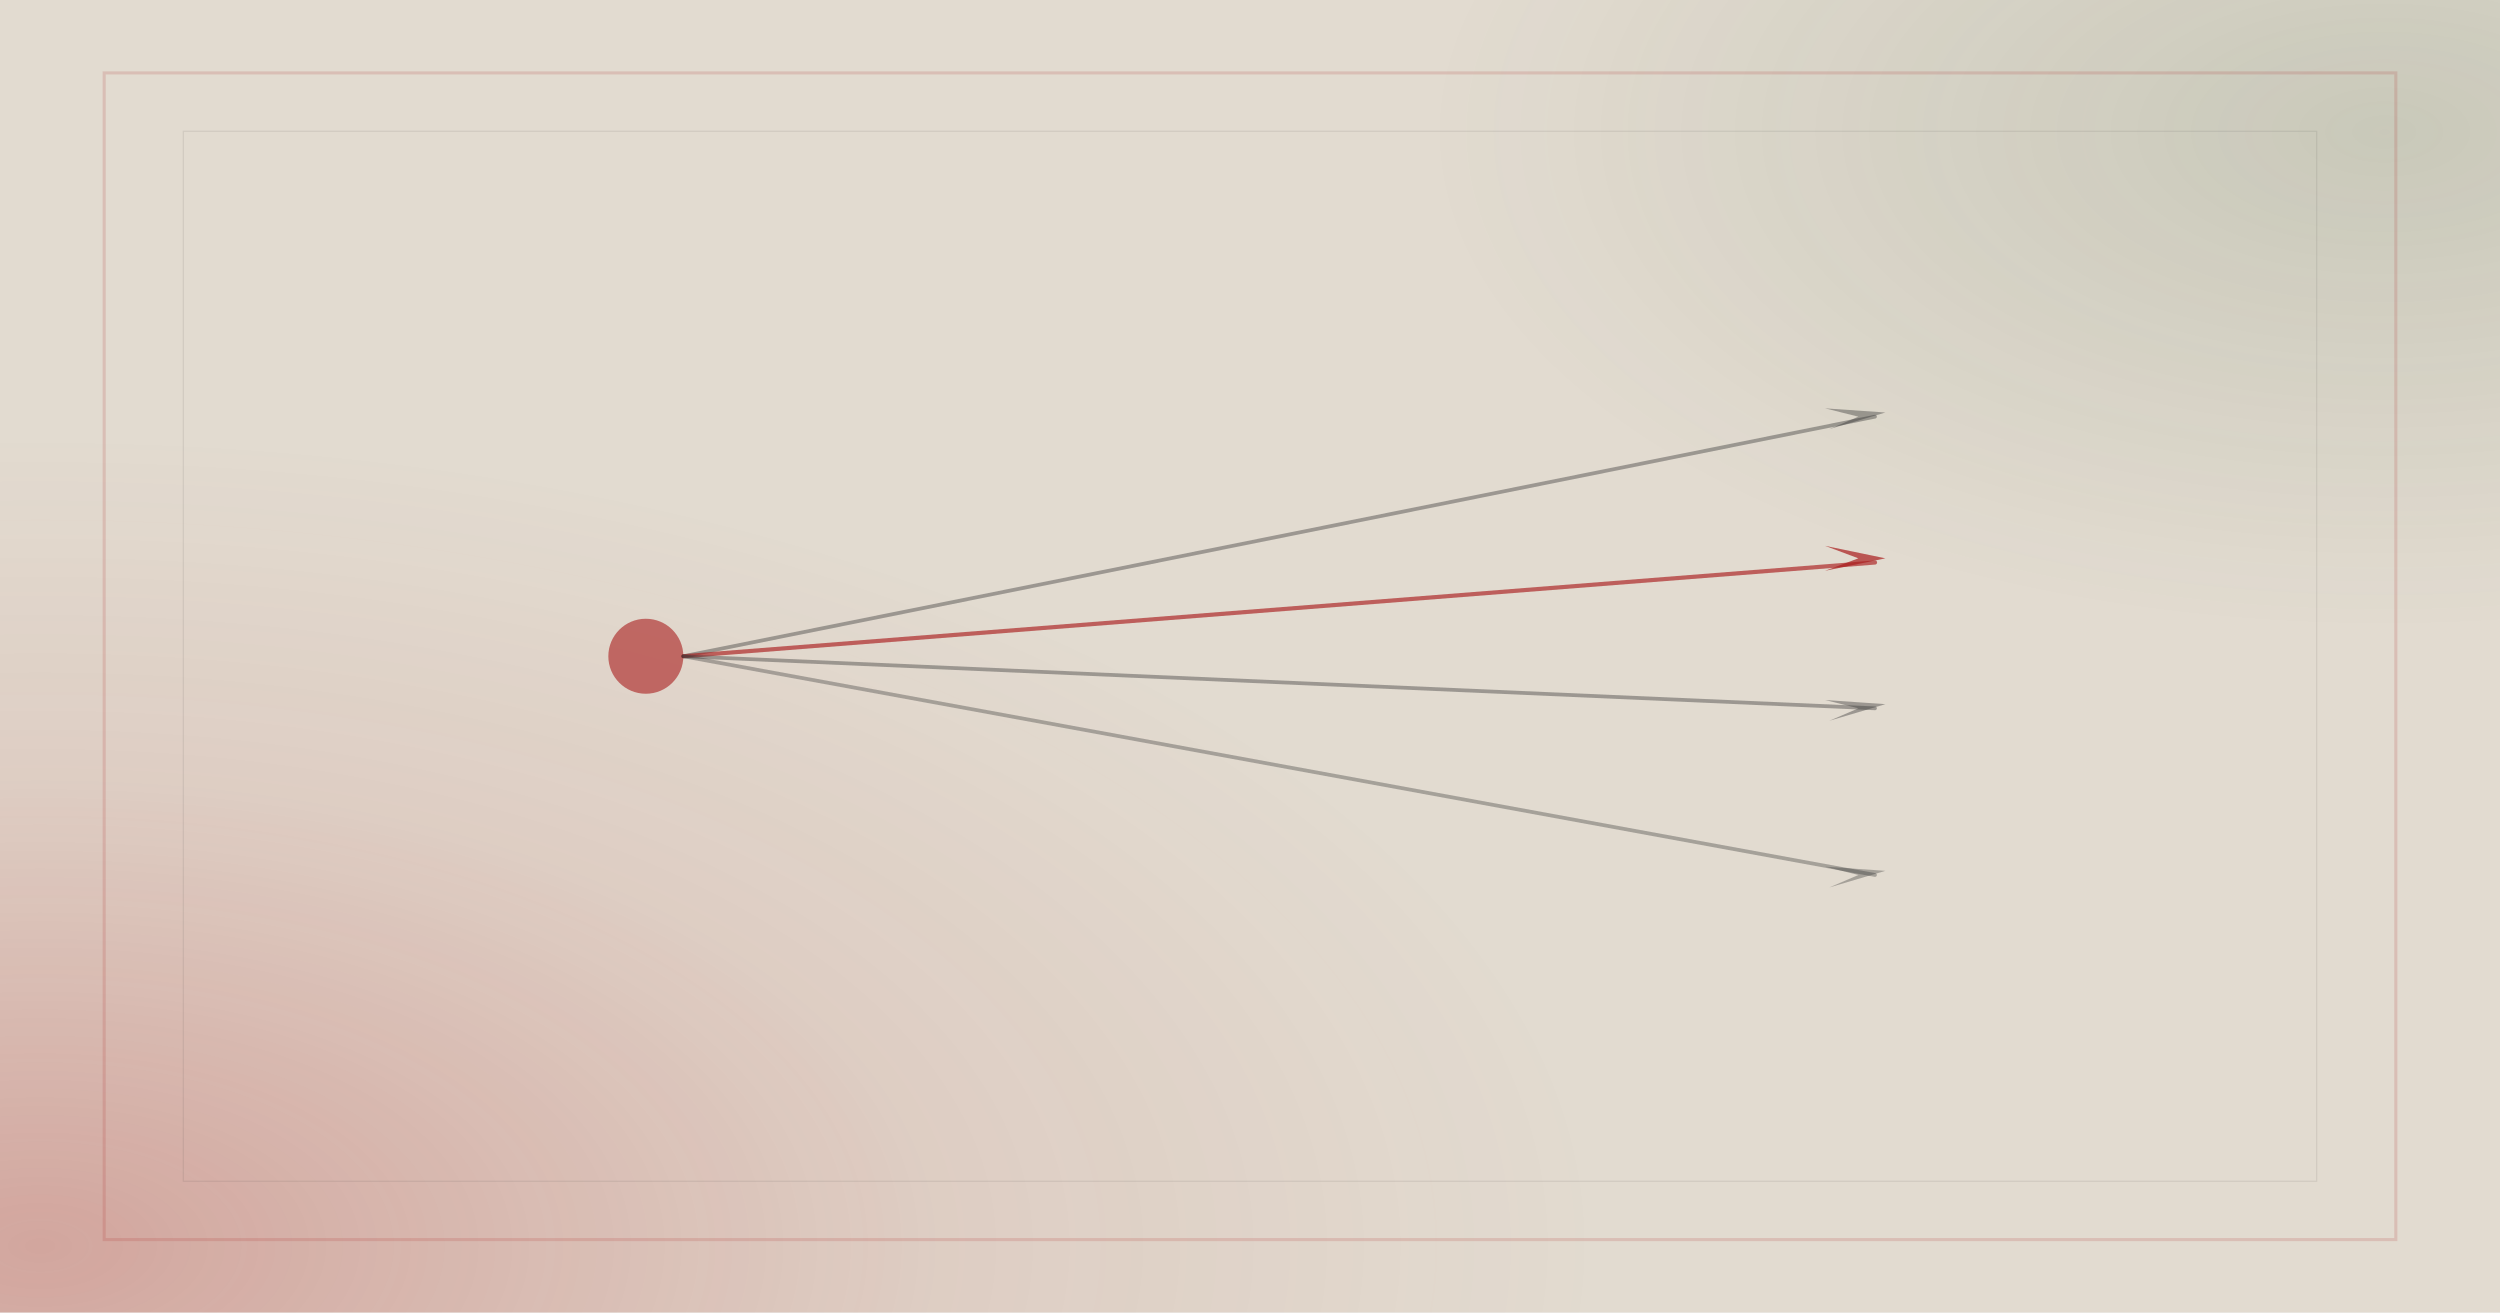
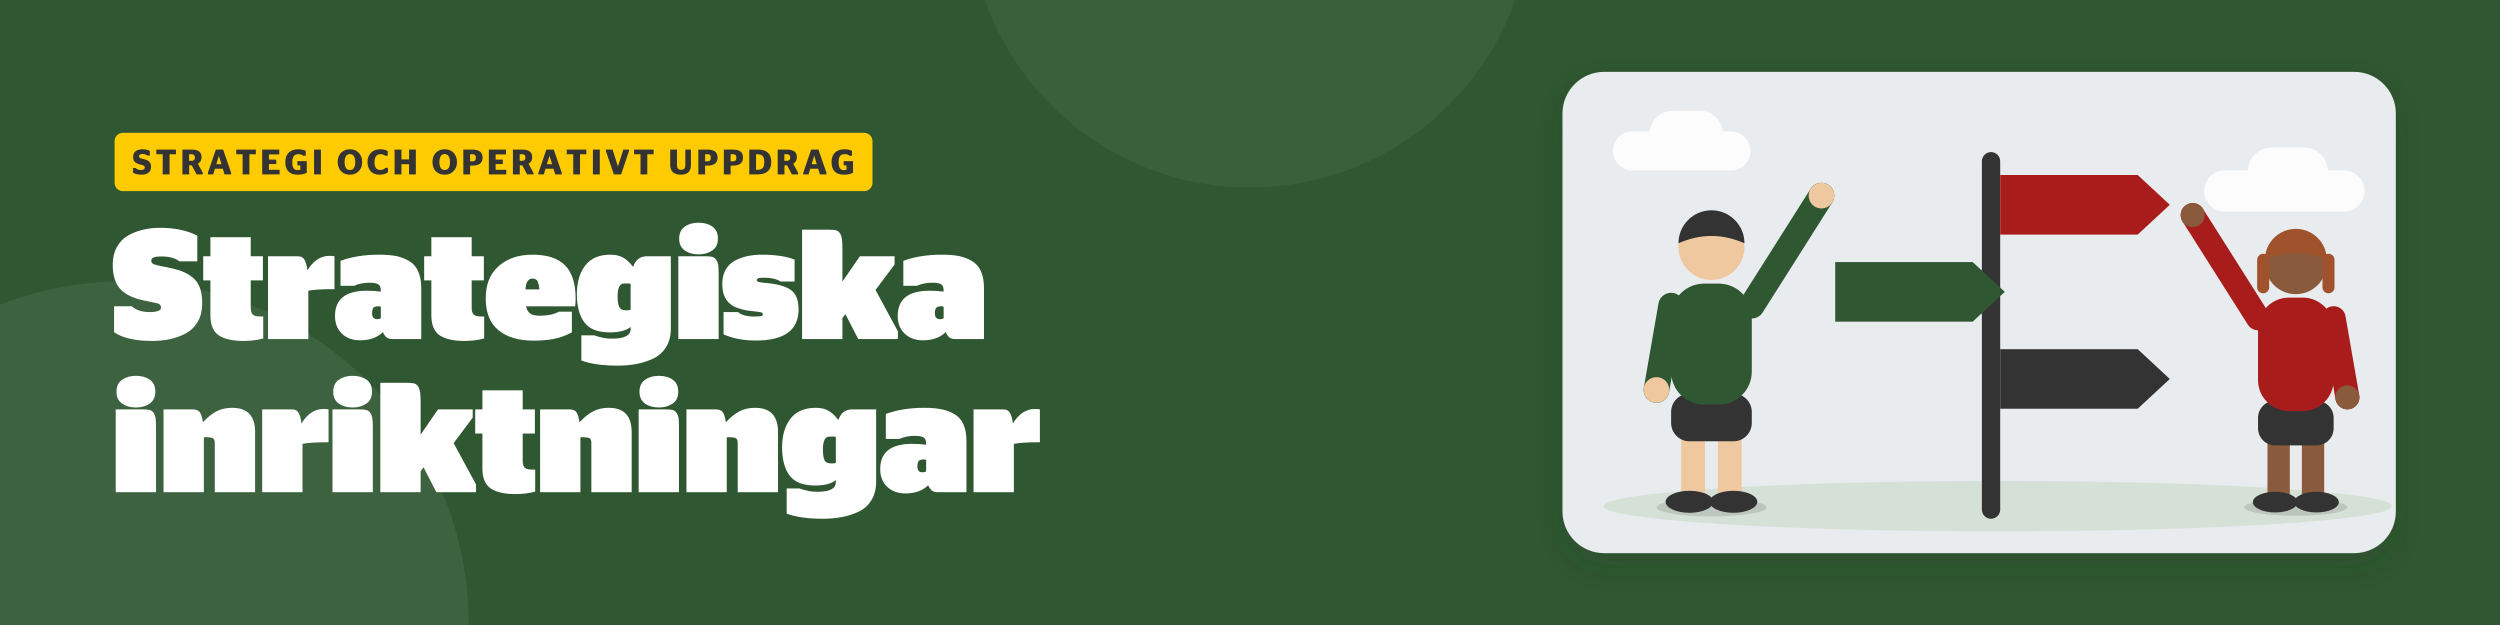
- <svg xmlns="http://www.w3.org/2000/svg" viewBox="0 0 1200 630">
+ <svg xmlns="http://www.w3.org/2000/svg" viewBox="0 0 2400 600" width="2400" height="600" role="img" aria-label="Strategiska inriktningar">
  <defs>
-     <radialGradient id="r1" cx="2%" cy="95%" r="62%">
-       <stop offset="0%" stop-color="#A91C1C" stop-opacity="0.28" />
-       <stop offset="58%" stop-color="#A91C1C" stop-opacity="0.07" />
-       <stop offset="100%" stop-color="#A91C1C" stop-opacity="0" />
-     </radialGradient>
-     <radialGradient id="g1" cx="95%" cy="10%" r="38%">
-       <stop offset="0%" stop-color="#2F5731" stop-opacity="0.14" />
-       <stop offset="100%" stop-color="#2F5731" stop-opacity="0" />
-     </radialGradient>
+     <filter id="sh" x="-20%" y="-20%" width="140%" height="160%">
+       <feDropShadow dx="0" dy="12" stdDeviation="14" flood-color="#1F3A22" flood-opacity="0.2" />
+     </filter>
  </defs>
-   <rect width="1200" height="630" fill="#E2DBD0" />
-   <rect width="1200" height="630" fill="url(#r1)" />
-   <rect width="1200" height="630" fill="url(#g1)" />
-   <rect x="50" y="35" width="1100" height="560" fill="none" stroke="#A91C1C" stroke-width="1.5" opacity="0.15" />
-   <rect x="88" y="63" width="1024" height="504" fill="none" stroke="#333333" stroke-width="0.6" opacity="0.10" />
-   <circle cx="310" cy="315" r="18" fill="#A91C1C" opacity="0.6" />
-   <line x1="328" y1="315" x2="900" y2="200" stroke="#333333" stroke-width="1.8" opacity="0.4" stroke-linecap="round" />
-   <line x1="328" y1="315" x2="900" y2="270" stroke="#A91C1C" stroke-width="2" opacity="0.65" stroke-linecap="round" />
-   <line x1="328" y1="315" x2="900" y2="340" stroke="#333333" stroke-width="1.8" opacity="0.4" stroke-linecap="round" />
-   <line x1="328" y1="315" x2="900" y2="420" stroke="#333333" stroke-width="1.8" opacity="0.35" stroke-linecap="round" />
-   <polygon points="905,198 876,196 892,200 878,206" fill="#333333" opacity="0.4" />
-   <polygon points="905,268 876,262 892,268 876,274" fill="#A91C1C" opacity="0.7" />
-   <polygon points="905,338 876,336 892,340 878,346" fill="#333333" opacity="0.4" />
-   <polygon points="905,418 876,416 892,420 878,426" fill="#333333" opacity="0.35" />
+   <rect width="2400" height="600" fill="#2F5731" />
+   <circle cx="120" cy="600" r="330" fill="#FFFFFF" opacity=".07" />
+   <circle cx="1200" cy="-90" r="270" fill="#FFFFFF" opacity=".05" />
+   <rect x="110" y="127.5" width="727.6" height="56" rx="8" fill="#FECB00" />
+   <path d="M135.5 167.7Q131 167.7 127.7 165.8V161.3H130.2Q132.1 163.2 135.3 163.2Q136 163.2 136.5 163.1Q137.1 163 137.7 162.8Q138.3 162.5 138.7 162Q139 161.5 139 160.8Q139 160.1 138.7 159.6Q138.3 159.1 137.7 158.9Q137.1 158.6 136.3 158.4Q135.1 158.1 134.5 157.9Q132.8 157.5 131.6 156.9Q130.4 156.4 129.5 155.5Q128.6 154.7 128.2 153.4Q127.8 152.2 127.8 150.5Q127.8 149 128.3 147.7Q128.8 146.5 129.6 145.7Q130.4 144.9 131.6 144.3Q132.8 143.8 134 143.5Q135.3 143.3 136.7 143.3Q141 143.3 143.8 144.9V149.3H141.4Q139.5 147.8 137 147.8Q133.5 147.8 133.5 150Q133.5 150.9 134.1 151.4Q134.7 151.9 135.7 152.2Q136.4 152.4 137.4 152.6Q138.5 152.9 139.3 153.1Q140.1 153.4 141 153.7Q141.8 154.1 142.4 154.5Q143 154.9 143.5 155.4Q144 156 144.3 156.7Q144.6 157.3 144.8 158.2Q145 159.1 145 160.2Q145 161.9 144.5 163.2Q144 164.5 143.1 165.3Q142.2 166.2 141 166.7Q139.7 167.3 138.4 167.5Q137.1 167.7 135.5 167.7ZM162.8 167.4H156.2V148.1H150.1V143.6H168.9V148.1H162.8ZM188.7 167.4 184.1 158.7H181.6V167.4H175.1V143.6H184Q185.5 143.6 186.9 143.8Q188.2 144 189.5 144.5Q190.7 145 191.6 145.8Q192.5 146.6 193 147.9Q193.5 149.2 193.5 150.9Q193.5 155.2 190 157.2L194.7 165.9V167.4ZM181.5 148V154.4H183.6Q185.3 154.4 186.2 153.7Q187.1 152.9 187.1 151.2Q187.1 149.5 186.2 148.8Q185.3 148 183.6 148ZM199.6 167.4V165.9L207.2 143.6H214.2L221.9 165.9V167.4H215.6L213.9 162H206.3L204.7 167.4ZM210.1 149.6 207.7 157.6H212.6L210.1 149.6ZM239.4 167.4H232.9V148.1H226.8V143.6H245.6V148.1H239.4ZM251.7 167.4V143.6H268.1V148.2H258.2V153.2H265.2V157.5H258.2V163H268.4V167.4ZM285.6 167.7Q279.7 167.7 276.8 164.5Q273.9 161.4 273.9 155.6Q273.9 149.7 277.2 146.5Q280.5 143.3 286.3 143.3Q290.3 143.3 293.5 144.8V149.5H291.1Q290.2 148.8 289.2 148.4Q288 148 286.4 148Q285 148 284 148.4Q282.9 148.8 282.3 149.5Q281.6 150.2 281.3 151.2Q280.9 152.2 280.7 153.2Q280.6 154.3 280.6 155.5Q280.6 156.4 280.6 157.1Q280.7 157.8 280.8 158.7Q280.9 159.5 281.2 160.1Q281.4 160.8 281.7 161.4Q282.1 162 282.6 162.4Q283.2 162.9 283.9 163.1Q284.6 163.3 285.6 163.3Q287.1 163.3 288.3 163V158.7H285.5V154.7H294.5V165.9Q290.8 167.7 285.6 167.7ZM308.1 167.4H301.5V143.6H308.1ZM335.9 167.7Q332.3 167.7 329.6 166.1Q327 164.5 325.6 161.8Q324.2 159 324.2 155.5Q324.2 152 325.6 149.2Q327.1 146.4 329.7 144.9Q332.4 143.3 335.9 143.3Q339.7 143.3 342.5 145.1Q345.3 146.9 346.7 150.3Q347.7 152.6 347.7 155.5Q347.7 161 344.4 164.3Q341.2 167.7 335.9 167.7ZM335.9 163.2Q337.1 163.2 338.1 162.8Q339 162.3 339.5 161.5Q340.1 160.8 340.4 159.7Q340.8 158.7 340.9 157.7Q341 156.7 341 155.6Q341 154.5 340.9 153.5Q340.8 152.5 340.4 151.4Q340.1 150.4 339.5 149.6Q339 148.8 338 148.4Q337.1 147.9 335.9 147.9Q334.9 147.9 334.1 148.2Q333.3 148.5 332.7 149.1Q332.2 149.7 331.8 150.5Q331.4 151.2 331.2 152.1Q331 153 330.9 153.9Q330.8 154.7 330.8 155.6Q330.8 156.7 330.9 157.7Q331.1 158.7 331.4 159.8Q331.8 160.8 332.3 161.6Q332.9 162.3 333.8 162.8Q334.7 163.2 335.9 163.2ZM364.6 167.7Q360.8 167.7 358.1 166.2Q355.5 164.6 354.2 161.9Q352.8 159.2 352.8 155.6Q352.8 149.9 356.2 146.6Q359.5 143.3 365.1 143.3Q369.2 143.3 372.2 145V149.5H369.7Q368 148 365.3 148Q364 148 363 148.4Q362 148.8 361.3 149.5Q360.7 150.2 360.3 151.1Q359.9 152.1 359.7 153.1Q359.5 154.2 359.5 155.4Q359.5 156.7 359.6 157.7Q359.8 158.8 360.1 159.8Q360.5 160.8 361.1 161.6Q361.7 162.3 362.7 162.7Q363.6 163.2 365 163.2Q368.1 163.2 370.1 161.1H372.4V165.4Q369.3 167.7 364.6 167.7ZM385.4 167.4H378.8V143.6H385.4V153H392.7V143.6H399.2V167.4H392.7V157.6H385.4ZM426.9 167.7Q423.3 167.7 420.6 166.1Q417.9 164.5 416.5 161.8Q415.2 159 415.2 155.5Q415.2 152 416.6 149.2Q418 146.4 420.7 144.9Q423.4 143.3 426.9 143.3Q430.6 143.3 433.5 145.1Q436.3 146.9 437.7 150.3Q438.7 152.6 438.7 155.5Q438.7 161 435.4 164.3Q432.2 167.7 426.9 167.7ZM426.9 163.2Q428.1 163.2 429 162.8Q430 162.3 430.5 161.5Q431.1 160.8 431.4 159.7Q431.8 158.7 431.9 157.7Q432 156.7 432 155.6Q432 154.5 431.9 153.5Q431.7 152.5 431.4 151.4Q431 150.4 430.5 149.6Q430 148.8 429 148.4Q428.1 147.9 426.9 147.9Q425.9 147.9 425.1 148.2Q424.2 148.5 423.7 149.1Q423.2 149.7 422.8 150.5Q422.4 151.2 422.2 152.1Q422 153 421.9 153.9Q421.8 154.7 421.8 155.6Q421.8 156.7 421.9 157.7Q422 158.7 422.4 159.8Q422.8 160.8 423.3 161.6Q423.9 162.3 424.8 162.8Q425.7 163.2 426.9 163.2ZM444.8 167.4V143.6H453.6Q455.7 143.6 457.4 144Q459 144.3 460.4 145.2Q461.8 146 462.5 147.6Q463.3 149.1 463.3 151.3Q463.3 159 453.3 159H451.3V167.4ZM451.3 148V154.9H453.3Q455.1 154.9 456 154.1Q456.8 153.2 456.8 151.4Q456.8 149.5 456 148.7Q455.1 148 453.3 148ZM469.3 167.4V143.6H485.7V148.2H475.8V153.2H482.7V157.5H475.8V163H486V167.4ZM506 167.4 501.4 158.7H499V167.4H492.4V143.6H501.4Q502.9 143.6 504.3 143.8Q505.6 144 506.8 144.5Q508.1 145 509 145.8Q509.8 146.6 510.4 147.9Q510.9 149.2 510.9 150.9Q510.9 155.2 507.4 157.2L512.1 165.9V167.4ZM498.9 148V154.4H501Q502.7 154.4 503.6 153.7Q504.4 152.9 504.4 151.2Q504.4 149.5 503.6 148.8Q502.7 148 501 148ZM516.9 167.4V165.9L524.5 143.6H531.6L539.3 165.9V167.4H533L531.3 162H523.7L522.1 167.4ZM527.5 149.6 525 157.6H530L527.5 149.6ZM556.8 167.4H550.3V148.1H544.1V143.6H562.9V148.1H556.8ZM575.8 167.4H569.2V143.6H575.8ZM589.3 167.4 581.7 145.1V143.6H588.1L593.2 159.9H593.2L598.4 143.6H603.8V145.1L596.3 167.4ZM621.4 167.4H614.9V148.1H608.7V143.6H627.5V148.1H621.4ZM654 163Q655.2 163 656 162.6Q656.7 162.3 657.2 161.6Q657.6 161 657.7 160.2Q657.9 159.4 657.9 158.3V143.6H663.3V158.4Q663.3 167.7 653.6 167.7Q648.8 167.7 646.1 165.4Q643.4 163.1 643.4 158.4V143.6H649.9V158.3Q649.9 160.7 650.8 161.8Q651.7 163 654 163ZM670.4 167.4V143.6H679.2Q681.3 143.6 683 144Q684.6 144.3 686 145.2Q687.4 146 688.1 147.6Q688.9 149.1 688.9 151.3Q688.9 159 678.9 159H676.9V167.4ZM676.9 148V154.9H678.9Q680.7 154.9 681.6 154.1Q682.4 153.2 682.4 151.4Q682.4 149.5 681.6 148.7Q680.7 148 678.9 148ZM694.9 167.4V143.6H703.6Q705.7 143.6 707.4 144Q709.1 144.3 710.5 145.2Q711.8 146 712.6 147.6Q713.3 149.1 713.3 151.3Q713.3 159 703.4 159H701.4V167.4ZM701.4 148V154.9H703.3Q705.2 154.9 706 154.1Q706.9 153.2 706.9 151.4Q706.9 149.5 706 148.7Q705.2 148 703.3 148ZM719.3 167.4V143.6H727.8Q733.9 143.6 737.1 146.5Q740.4 149.4 740.4 155.4Q740.4 161.5 737.1 164.4Q733.8 167.4 727.5 167.4ZM725.8 163H727.4Q728.9 163 730 162.6Q731.2 162.3 731.8 161.6Q732.5 161 733 160Q733.4 159 733.5 158Q733.7 156.9 733.7 155.5Q733.7 153.7 733.4 152.4Q733.1 151 732.4 150.1Q731.7 149.1 730.5 148.6Q729.3 148.1 727.4 148.1H725.8ZM760.2 167.4 755.6 158.7H753.1V167.4H746.6V143.6H755.5Q757.1 143.6 758.4 143.8Q759.7 144 761 144.5Q762.2 145 763.1 145.8Q764 146.6 764.5 147.9Q765 149.2 765 150.9Q765 155.2 761.5 157.2L766.2 165.9V167.4ZM753 148V154.4H755.1Q756.8 154.4 757.7 153.7Q758.6 152.9 758.6 151.2Q758.6 149.5 757.7 148.8Q756.8 148 755.1 148ZM771.1 167.4V165.9L778.7 143.6H785.7L793.4 165.9V167.4H787.1L785.4 162H777.8L776.2 167.4ZM781.6 149.6 779.2 157.6H784.1L781.7 149.6ZM810 167.7Q804.2 167.7 801.2 164.5Q798.3 161.4 798.3 155.6Q798.3 149.7 801.6 146.5Q804.9 143.3 810.8 143.3Q814.8 143.3 817.9 144.8V149.5H815.5Q814.6 148.8 813.7 148.4Q812.4 148 810.9 148Q809.5 148 808.4 148.4Q807.4 148.8 806.7 149.5Q806.1 150.2 805.7 151.2Q805.3 152.2 805.2 153.2Q805 154.3 805 155.5Q805 156.4 805.1 157.1Q805.1 157.8 805.3 158.7Q805.4 159.5 805.6 160.1Q805.8 160.8 806.2 161.4Q806.6 162 807.1 162.4Q807.6 162.9 808.3 163.1Q809.1 163.3 810 163.3Q811.6 163.3 812.7 163V158.7H809.9V154.7H818.9V165.9Q815.3 167.7 810 167.7Z" fill="#333333" />
+   <path d="M145.9 327.3Q121.8 327.3 109.5 318.9V294H126.7Q132.2 299.6 144.1 299.6Q149.1 299.6 151.8 298.5Q154.6 297.6 154.6 295.2Q154.6 292.5 151.6 291.3Q149.2 290.7 140.3 288.9Q123.5 285.8 115.9 277.9Q108.2 270.1 108.2 254.1Q108.2 244.5 112.1 237.4Q115.9 230.2 122.6 226.3Q129.2 222.4 137 220.6Q144.7 218.7 153.7 218.7Q174.8 218.7 189.4 226.2V250.9H172.3Q166.2 246.2 155.1 246.2Q149.5 246.2 147.4 247.2Q145.2 248.4 145.2 250.2Q145.2 252.9 148.2 253.8Q151.2 255 157.9 256.1Q167.5 257.9 173.5 260Q179.5 262.1 184.5 266Q189.6 269.9 191.8 276Q194.1 282.1 194.1 291.3Q194.1 301.4 190 308.6Q185.9 315.9 178.8 319.8Q171.7 323.7 163.6 325.5Q155.5 327.3 145.9 327.3ZM195.1 269.2V246H202V227.7H240.7V246H252.4V269.2H240.7V295.5Q240.7 300 242.5 301.8Q244.3 303.8 249.4 303.8H252.7V324.9Q244.4 327.3 233.5 327.3Q218.2 327.3 210.1 322Q202 316.6 202 302.7V269.2ZM321.1 277.6H318.1Q304 277.6 296 279.1V325.5H257.3V246H285.1Q287.3 246 288.8 246.4Q290.8 247.2 291.7 248.4Q294.2 252 295.1 259.5Q303.7 245.6 316.3 245.6Q319.1 245.6 321.1 246ZM404.4 325.5H376.6Q372.7 325.5 370.8 323.6Q368.8 321.8 367.6 318.8Q359.6 326.7 345.7 326.7Q334.9 326.7 328.2 320.3Q321.6 313.9 321.6 303.4Q321.6 279.1 352 279.1Q357.1 279.1 359.4 279.3Q360.6 279.4 362.6 279.7Q364.8 279.9 365.6 279.9V279.1Q365.6 274.2 362.9 272.8Q360.2 271.4 354.7 271.4Q346.4 271.4 339.9 274.4H326.9V250.4Q342.7 244.5 364 244.5Q373.4 244.5 380.3 245.8Q387.1 247.2 392.8 250.6Q398.5 253.9 401.4 260.4Q404.4 266.9 404.4 276.4ZM362.1 306.4Q363.9 306.4 365.6 305.6V294.4Q364.4 294.1 363.7 294Q359.9 294 358.6 295.4Q357.2 296.9 357.2 300.8Q357.2 306.4 362.1 306.4ZM407.2 269.2V246H414.1V227.7H452.8V246H464.5V269.2H452.8V295.5Q452.8 300 454.6 301.8Q456.4 303.8 461.5 303.8H464.8V324.9Q456.6 327.3 445.6 327.3Q430.3 327.3 422.2 322Q414.1 316.6 414.1 302.7V269.2ZM552.1 294.1H505Q506.2 299.4 509.4 301.2Q512.2 303.1 518.1 303.1Q529.5 303.1 536.6 299.2H549V319.1Q545.8 320.9 542.2 322.2Q531.2 327 512.1 327Q490.5 327 478.4 316.9Q466.3 306.9 466.3 286.4Q466.3 266.2 478.8 255.4Q491.2 244.5 511.2 244.5Q532.5 244.5 542.5 254.8Q552.6 265.1 552.6 286.5Q552.6 290.2 552.4 291.4Q552.4 291.9 552.3 292.9Q552.2 293.9 552.1 294.1ZM511.2 267.4Q508.6 267.4 507 269.3Q505.5 271.2 505.1 273Q504.7 274.8 504.4 277.8H517.8Q517.6 275.6 517.4 274.2Q517.1 272.9 516.5 271.1Q516 269.2 514.6 268.4Q513.2 267.4 511.2 267.4ZM644 246V315.4Q644 325.8 639.5 333.1Q635 340.5 627.2 344.2Q619.3 347.9 611 349.4Q602.8 351 593 351Q571.3 351 558.1 346.1V321.9H570.4Q573.9 323.2 577.8 324Q581.8 325.1 587.8 325.1Q605.4 325.1 605.4 315.9V313.9Q598.9 319.1 585.4 319.1Q568.1 319.1 561 309.5Q553.8 299.9 553.8 282.4Q553.8 265.4 561.8 254.9Q569.8 244.5 586 244.5Q593.2 244.5 598.2 247.3Q603.2 250.1 607.8 256.2Q611.2 246 621 246ZM601.8 297.9Q603.7 297.9 605.4 297.4V272.4Q605 272.4 604.4 272.3Q603.7 272.2 603.4 272.1H601.8Q599.4 272.1 598.3 272.2Q592.9 273 592.9 284.4Q592.9 293.6 595.5 296.1Q597 297.9 601.8 297.9ZM689.9 325.5H651.2V246H677.4Q681.5 246 683.8 246.6Q688.1 247.8 689.5 254.1Q689.9 257.4 689.9 262.5ZM670.6 213.8Q678.7 213.8 683.9 217.5Q689.2 221.2 689.2 229.1Q689.2 236.7 683.9 240.4Q678.5 244.2 670.6 244.2Q662.6 244.2 657.3 240.4Q652 236.7 652 229.1Q652 221.4 657.3 217.6Q662.6 213.8 670.6 213.8ZM725.6 326.9Q707.8 326.9 694.6 321V299.6H708.5Q713.5 303.9 724.4 303.9Q726.5 303.9 729.8 303.6Q732.4 303.3 732.4 301.8Q732.4 300 729.8 299.7L728.3 299.4Q726.8 299.2 725.8 299.1Q720.5 298.6 716.7 298Q712.9 297.3 708.2 295.7Q703.4 294.1 700.2 291.1Q697 288.1 695.3 283.9Q693.4 279.6 693.4 272.4Q693.4 264.4 696.7 258.8Q700 253.1 705.7 250.1Q711.4 247.2 717.8 245.8Q724.1 244.5 731.5 244.5Q750.8 244.5 762.8 249.2V270.3H749.5Q743.6 266.6 733.8 266.6Q729.7 266.6 728.2 267Q726.5 267.8 726.5 268.8Q726.5 270.3 728.8 270.8Q731.8 271.4 737.6 271.9Q752.5 273.4 759.5 278.6Q766.6 283.8 766.6 297.1Q766.6 326.9 725.6 326.9ZM808.7 238.9V270.3L825.5 246H858.8V253.9L840.5 278.4L862 318.1V325.5H823.9L811.6 301.6L808.7 305.4V325.5H770V220.5H796Q800.3 220.5 802.6 221.1Q807.1 222.3 808.3 229.5Q808.7 233.1 808.7 238.9ZM944.6 325.5H916.9Q913 325.5 911 323.6Q909.1 321.8 907.9 318.8Q899.9 326.7 886 326.7Q875.2 326.7 868.5 320.3Q861.8 313.9 861.8 303.4Q861.8 279.1 892.3 279.1Q897.4 279.1 899.6 279.3Q900.8 279.4 902.9 279.7Q905 279.9 905.9 279.9V279.1Q905.9 274.2 903.2 272.8Q900.5 271.4 895 271.4Q886.8 271.4 880.1 274.4H867.2V250.4Q883 244.5 904.3 244.5Q913.8 244.5 920.6 245.8Q927.4 247.2 933.1 250.6Q938.8 253.9 941.7 260.4Q944.6 266.9 944.6 276.4ZM902.3 306.4Q904.1 306.4 905.9 305.6V294.4Q904.8 294.1 904 294Q900.2 294 898.9 295.4Q897.5 296.9 897.5 300.8Q897.5 306.4 902.3 306.4Z" fill="#FFFFFF" />
+   <path d="M149.8 472.5H111.1V393H137.2Q141.4 393 143.7 393.6Q148 394.8 149.3 401.1Q149.8 404.4 149.8 409.5ZM130.4 360.8Q138.6 360.8 143.8 364.5Q149.1 368.2 149.1 376.1Q149.1 383.7 143.7 387.4Q138.4 391.2 130.4 391.2Q122.5 391.2 117.2 387.4Q111.8 383.7 111.8 376Q111.8 368.4 117.2 364.6Q122.5 360.8 130.4 360.8ZM195.7 472.5H157V393H184.8Q189.2 393 191.3 395.1Q193.9 398.1 194.8 405.4Q201.2 398.4 207.8 394.9Q214.3 391.5 222.9 391.5Q244.9 391.5 244.9 414.8V472.5H206.2V425.2Q206.2 421.6 204.2 420.6Q202.2 419.7 197.8 419.7Q196.2 419.7 195.7 419.9ZM315.4 424.6H312.4Q298.3 424.6 290.4 426.1V472.5H251.7V393H279.4Q281.7 393 283.2 393.4Q285.1 394.2 286 395.4Q288.6 399 289.4 406.5Q298 392.6 310.6 392.6Q313.4 392.6 315.4 393ZM357.9 472.5H319.2V393H345.2Q349.4 393 351.7 393.6Q356.1 394.8 357.4 401.1Q357.9 404.4 357.9 409.5ZM338.5 360.8Q346.6 360.8 351.9 364.5Q357.1 368.2 357.1 376.1Q357.1 383.7 351.8 387.4Q346.4 391.2 338.5 391.2Q330.6 391.2 325.2 387.4Q319.9 383.7 319.9 376Q319.9 368.4 325.2 364.6Q330.6 360.8 338.5 360.8ZM403.8 385.9V417.3L420.5 393H453.8V400.9L435.5 425.4L457 465.1V472.5H418.9L406.6 448.6L403.8 452.4V472.5H365.1V367.5H391Q395.3 367.5 397.6 368.1Q402.1 369.3 403.3 376.5Q403.8 380.1 403.8 385.9ZM456.2 416.2V393H463.1V374.7H501.8V393H513.5V416.2H501.8V442.5Q501.8 447 503.6 448.8Q505.4 450.8 510.5 450.8H513.8V471.9Q505.6 474.3 494.6 474.3Q479.3 474.3 471.2 469Q463.1 463.6 463.1 449.7V416.2ZM557.2 472.5H518.5V393H546.2Q550.8 393 552.9 395.1Q555.4 398.1 556.3 405.4Q562.8 398.4 569.3 394.9Q575.8 391.5 584.4 391.5Q606.4 391.5 606.4 414.8V472.5H567.7V425.2Q567.7 421.6 565.8 420.6Q563.6 419.7 559.3 419.7Q557.6 419.7 557.2 419.9ZM651.8 472.5H613.1V393H639.2Q643.4 393 645.7 393.6Q650 394.8 651.4 401.1Q651.8 404.4 651.8 409.5ZM632.5 360.8Q640.6 360.8 645.8 364.5Q651.1 368.2 651.1 376.1Q651.1 383.7 645.8 387.4Q640.4 391.2 632.5 391.2Q624.5 391.2 619.2 387.4Q613.9 383.7 613.9 376Q613.9 368.4 619.2 364.6Q624.5 360.8 632.5 360.8ZM697.7 472.5H659V393H686.8Q691.3 393 693.4 395.1Q695.9 398.1 696.8 405.4Q703.3 398.4 709.8 394.9Q716.3 391.5 724.9 391.5Q746.9 391.5 746.9 414.8V472.5H708.2V425.2Q708.2 421.6 706.3 420.6Q704.2 419.7 699.8 419.7Q698.2 419.7 697.7 419.9ZM841.1 393V462.4Q841.1 472.8 836.6 480.1Q832.1 487.5 824.3 491.2Q816.4 494.9 808.1 496.4Q799.9 498 790.1 498Q768.4 498 755.2 493.1V468.9H767.5Q770.9 470.2 774.8 471Q778.9 472.1 784.9 472.1Q802.4 472.1 802.4 462.9V460.9Q796 466.1 782.5 466.1Q765.2 466.1 758 456.5Q750.8 446.9 750.8 429.4Q750.8 412.4 758.9 401.9Q766.9 391.5 783.1 391.5Q790.3 391.5 795.3 394.3Q800.3 397.1 804.8 403.2Q808.3 393 818 393ZM798.8 444.9Q800.8 444.9 802.4 444.4V419.4Q802.1 419.4 801.5 419.3Q800.8 419.2 800.5 419.1H798.8Q796.4 419.1 795.4 419.2Q790 420 790 431.4Q790 440.6 792.5 443.1Q794 444.9 798.8 444.9ZM927.8 472.5H900.1Q896.2 472.5 894.2 470.6Q892.3 468.8 891.1 465.8Q883.1 473.7 869.2 473.7Q858.4 473.7 851.7 467.3Q845 460.9 845 450.4Q845 426.1 875.5 426.1Q880.6 426.1 882.8 426.3Q884 426.4 886.1 426.7Q888.2 426.9 889.1 426.9V426.1Q889.1 421.2 886.4 419.8Q883.7 418.4 878.2 418.4Q869.9 418.4 863.3 421.4H850.4V397.4Q866.2 391.5 887.5 391.5Q896.9 391.5 903.8 392.9Q910.6 394.2 916.3 397.6Q922 400.9 924.9 407.4Q927.8 413.9 927.8 423.4ZM885.5 453.4Q887.3 453.4 889.1 452.6V441.4Q887.9 441.1 887.2 441Q883.4 441 882.1 442.4Q880.7 443.9 880.7 447.8Q880.7 453.4 885.5 453.4ZM998.3 424.6H995.3Q981.2 424.6 973.3 426.1V472.5H934.6V393H962.3Q964.6 393 966.1 393.4Q968 394.2 968.9 395.4Q971.5 399 972.4 406.5Q980.9 392.6 993.5 392.6Q996.4 392.6 998.3 393Z" fill="#FFFFFF" />
+   <rect x="1500" y="69" width="800" height="462" rx="40" fill="#E9ECEE" filter="url(#sh)" />
+   <clipPath id="pc">
+     <rect x="1500" y="69" width="800" height="462" rx="40" />
+   </clipPath>
+   <g clip-path="url(#pc)">
+     <g transform="translate(1500,69) scale(1.1)">
+       <g fill="#FFFFFF" opacity=".85">
+         <rect x="44" y="52" width="120" height="34" rx="17" />
+         <rect x="76" y="34" width="64" height="40" rx="20" />
+         <rect x="560" y="86" width="140" height="36" rx="18" />
+         <rect x="598" y="66" width="70" height="42" rx="21" />
+       </g>
+       <ellipse cx="380" cy="379" rx="344" ry="22" fill="#D5E0D6" />
+       <rect x="366" y="70" width="16" height="320" rx="8" fill="#333333" />
+       <path d="M382,90 h120 l28,26 l-28,26 h-120 z" fill="#A91C1C" />
+       <path d="M238,166 h120 l28,26 l-28,26 h-120 z" fill="#2F5731" />
+       <path d="M382,242 h120 l28,26 l-28,26 h-120 z" fill="#333333" />
+       <g transform="translate(130,380) scale(1.6)">
+         <ellipse cx="0" cy="0" rx="30" ry="5" fill="#000" opacity=".12" />
+         <path d="M-10,-44 V-6 M10,-44 V-6" stroke="#F0C8A0" stroke-width="13" stroke-linecap="round" fill="none" />
+         <ellipse cx="-12" cy="-3" rx="13" ry="6" fill="#333333" />
+         <ellipse cx="12" cy="-3" rx="13" ry="6" fill="#333333" />
+         <rect x="-22" y="-62" width="44" height="26" rx="10" fill="#333333" />
+         <rect x="-22" y="-122" width="44" height="66" rx="18" fill="#2F5731" />
+         <path d="M-22,-110 L-30,-64" stroke="#2F5731" stroke-width="14" stroke-linecap="round" fill="none" />
+         <circle cx="-30" cy="-64" r="7" fill="#F0C8A0" />
+         <path d="M22,-110 L60,-170" stroke="#2F5731" stroke-width="14" stroke-linecap="round" fill="none" />
+         <circle cx="60" cy="-170" r="7" fill="#F0C8A0" />
+         <circle cx="0" cy="-142" r="18" fill="#F0C8A0" />
+         <path d="M-18,-144 A18,18 0 0 1 18,-144 Q0,-152 -18,-144 Z" fill="#333333" />
+       </g>
+       <g transform="translate(640,380) scale(1.5)">
+         <ellipse cx="0" cy="0" rx="30" ry="5" fill="#000" opacity=".12" />
+         <path d="M-10,-44 V-6 M10,-44 V-6" stroke="#8A5A3C" stroke-width="13" stroke-linecap="round" fill="none" />
+         <ellipse cx="-12" cy="-3" rx="13" ry="6" fill="#333333" />
+         <ellipse cx="12" cy="-3" rx="13" ry="6" fill="#333333" />
+         <rect x="-22" y="-62" width="44" height="26" rx="10" fill="#333333" />
+         <rect x="-22" y="-122" width="44" height="66" rx="18" fill="#A91C1C" />
+         <path d="M-22,-110 L-60,-170" stroke="#A91C1C" stroke-width="14" stroke-linecap="round" fill="none" />
+         <circle cx="-60" cy="-170" r="7" fill="#8A5A3C" />
+         <path d="M22,-110 L30,-64" stroke="#A91C1C" stroke-width="14" stroke-linecap="round" fill="none" />
+         <circle cx="30" cy="-64" r="7" fill="#8A5A3C" />
+         <circle cx="0" cy="-142" r="18" fill="#8A5A3C" />
+         <path d="M-18,-144 A18,18 0 0 1 18,-144 Q0,-152 -18,-144 Z" fill="#A0522D" />
+         <path d="M-19,-144 V-128 M19,-144 V-128" stroke="#A0522D" stroke-width="7" stroke-linecap="round" />
+       </g>
+     </g>
+   </g>
</svg>
